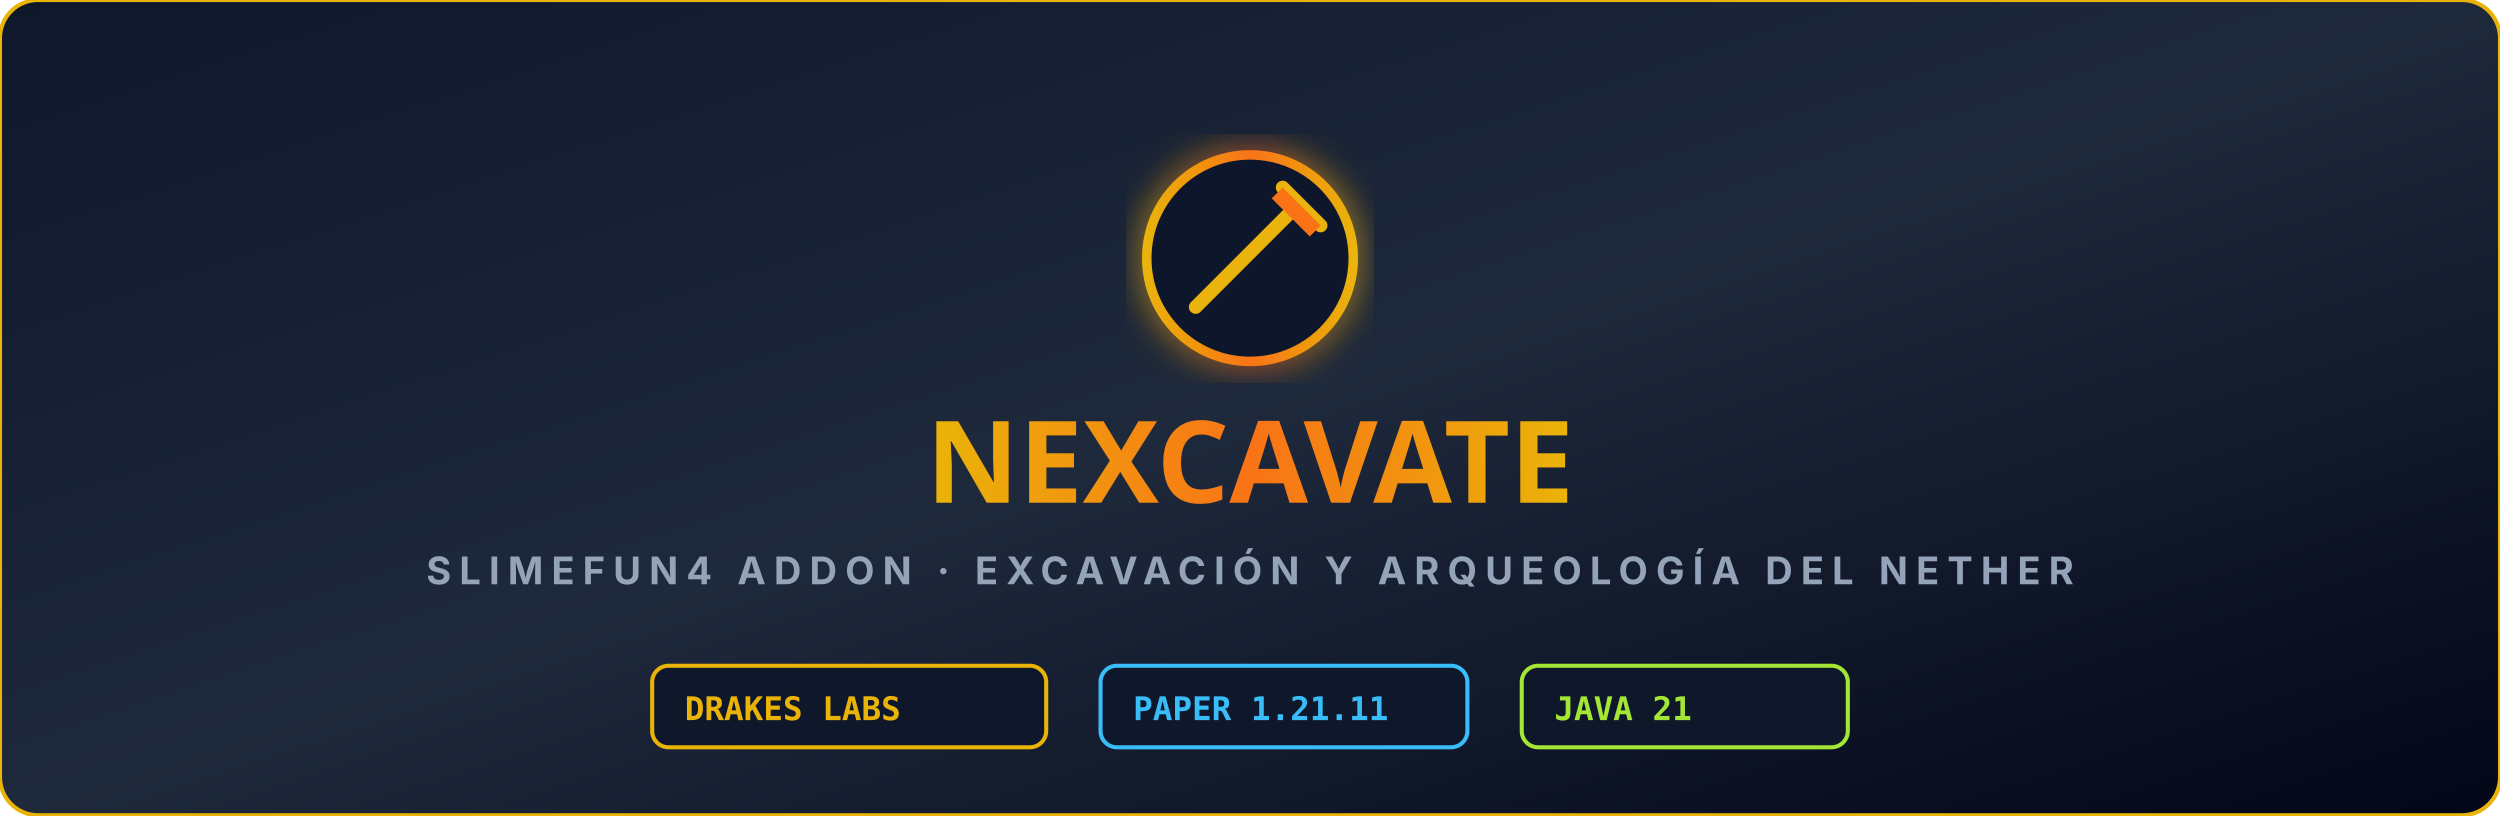
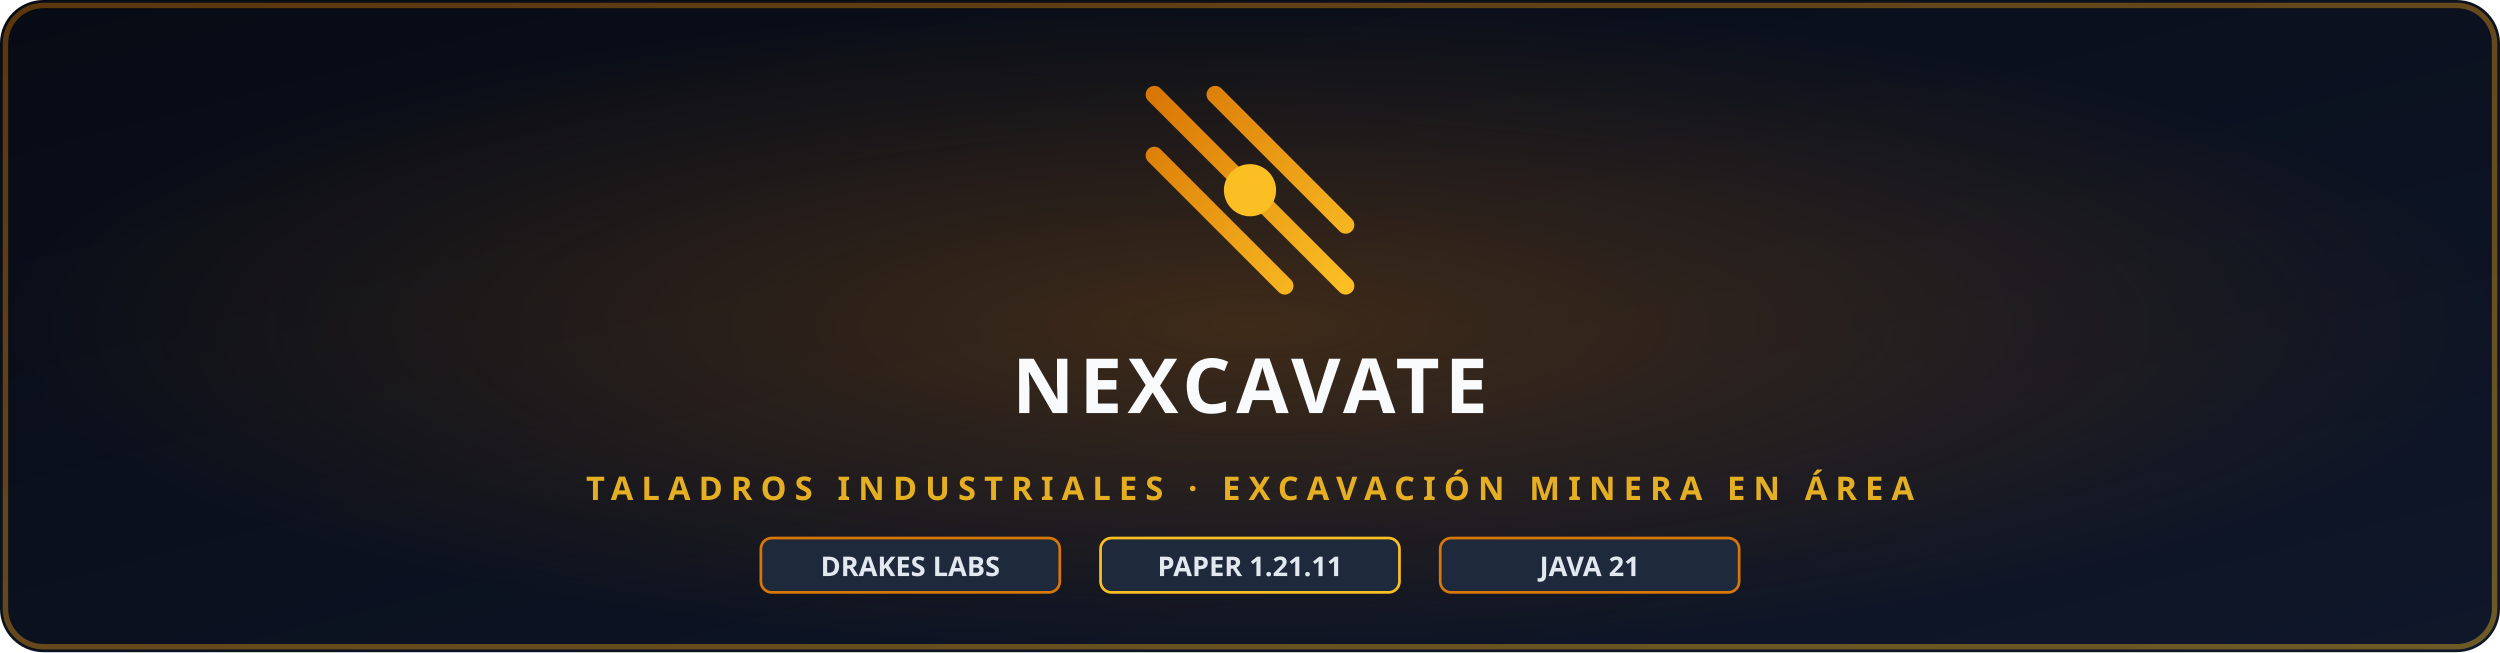
- <svg xmlns="http://www.w3.org/2000/svg" viewBox="0 0 920 300" width="920" height="300">
+ <svg xmlns="http://www.w3.org/2000/svg" viewBox="0 0 920 240" width="920" height="240" role="img" aria-label="Nexcavate Banner">
  <defs>
-     <linearGradient id="bgG" x1="0%" y1="0%" x2="100%" y2="100%">
-       <stop offset="0%" stop-color="#0F172A" />
-       <stop offset="50%" stop-color="#1E293B" />
-       <stop offset="100%" stop-color="#020617" />
+     <linearGradient id="bFondo" x1="0" y1="0" x2="1" y2="1">
+       <stop offset="0%" stop-color="#070B14" />
+       <stop offset="100%" stop-color="#0F172A" />
    </linearGradient>
-     <linearGradient id="acG" x1="0%" y1="0%" x2="100%" y2="0%">
-       <stop offset="0%" stop-color="#EAB308" />
-       <stop offset="50%" stop-color="#F97316" />
-       <stop offset="100%" stop-color="#EAB308" />
+     <linearGradient id="acG" x1="0" y1="0" x2="1" y2="1">
+       <stop offset="0%" stop-color="#D97706" />
+       <stop offset="100%" stop-color="#FBBF24" />
    </linearGradient>
-     <filter id="glowF">
-       <feGaussianBlur stdDeviation="6" result="blur" />
-       <feMerge>
-         <feMergeNode in="blur" />
-         <feMergeNode in="SourceGraphic" />
-       </feMerge>
-     </filter>
+     <radialGradient id="bHalo" cx="50%" cy="50%" r="50%">
+       <stop offset="0%" stop-color="#D97706" stop-opacity="0.25" />
+       <stop offset="100%" stop-color="#D97706" stop-opacity="0" />
+     </radialGradient>
  </defs>
-   <style>
-     @keyframes latido {
-       0%, 100% { opacity: 0.85; filter: drop-shadow(0 0 15px #EAB308b3); }
-       50%      { opacity: 1;    filter: drop-shadow(0 0 30px #F97316); }
-     }
-     .fondo  { fill: url(#bgG); }
-     .titulo { font-family: 'Outfit', 'Segoe UI', sans-serif; font-weight: 900; font-size: 42px;
-                fill: url(#acG); animation: latido 3.5s infinite ease-in-out; }
-     .sub    { font-family: 'Inter', 'Segoe UI', sans-serif; font-weight: 700; font-size: 14px;
-                fill: #94A3B8; letter-spacing: 3px; }
-     .chapa  { fill: #0F172A; stroke-width: 1.5; rx: 6px; }
-     .ctexto { font-family: 'JetBrains Mono', monospace; font-size: 12px; font-weight: 700; }
-   </style>
-   <rect class="fondo" width="920" height="300" rx="14" stroke="#EAB308" stroke-width="1.5" />
-   <g transform="translate(460, 95)" filter="url(#glowF)">
-     <g>
-       <animateTransform attributeName="transform" type="rotate" from="0 0 0" to="360 0 0" dur="24s" repeatCount="indefinite" />
-       <circle cx="0" cy="0" r="38" fill="#0F172A" stroke="url(#acG)" stroke-width="3.5" />
-       <path d="M -20 18 L 18 -20 M 12 -26 L 26 -12" stroke="#EAB308" stroke-width="5" stroke-linecap="round" />
-       <polygon points="12,-26 26,-12 22,-8 8,-22" fill="#F97316" />
-     </g>
+   <rect width="920" height="240" rx="16" fill="url(#bFondo)" />
+   <rect width="920" height="240" rx="16" fill="url(#bHalo)" />
+   <rect x="2" y="2" width="916" height="236" rx="14" fill="none" stroke="url(#acG)" stroke-width="2" opacity="0.4" />
+   <g transform="translate(460,70) scale(1.6)">
+     <path d="M-22,-22 L22,22 M-8,-22 L22,8 M-22,-8 L8,22" stroke="url(#acG)" stroke-width="4" stroke-linecap="round" />
+     <circle cx="0" cy="0" r="6" fill="#FBBF24" />
  </g>
-   <text x="460" y="185" text-anchor="middle" class="titulo">NEXCAVATE</text>
-   <text x="460" y="215" text-anchor="middle" class="sub">SLIMEFUN4 ADDON · EXCAVACIÓN Y ARQUEOLOGÍA DEL NETHER</text>
-   <g transform="translate(240, 245)">
-     <rect x="0" y="0" width="145" height="30" class="chapa" stroke="#EAB308" />
-     <text x="12" y="20" class="ctexto" fill="#EAB308">DRAKES LABS</text>
-     <rect x="165" y="0" width="135" height="30" class="chapa" stroke="#38BDF8" />
-     <text x="177" y="20" class="ctexto" fill="#38BDF8">PAPER 1.21.11</text>
-     <rect x="320" y="0" width="120" height="30" class="chapa" stroke="#A3E635" />
-     <text x="332" y="20" class="ctexto" fill="#A3E635">JAVA 21</text>
+   <text x="460" y="152" text-anchor="middle" font-family="'Segoe UI', system-ui, -apple-system, sans-serif" font-weight="900" font-size="28" fill="#F8FAFC" letter-spacing="2">
+     NEXCAVATE
+   </text>
+   <text x="460" y="184" text-anchor="middle" font-family="'Segoe UI', system-ui, -apple-system, sans-serif" font-weight="700" font-size="12" fill="#FBBF24" letter-spacing="3" opacity="0.9">
+     TALADROS INDUSTRIALES · EXCAVACIÓN MINERA EN ÁREA
+   </text>
+   <g transform="translate(460, 210)">
+     <rect x="-180" y="-12" width="110" height="20" rx="4" fill="#1E293B" stroke="#D97706" stroke-width="1" />
+     <text x="-125" y="2" text-anchor="middle" font-family="sans-serif" font-size="10" font-weight="700" fill="#E2E8F0">DRAKES LABS</text>
+     <rect x="-55" y="-12" width="110" height="20" rx="4" fill="#1E293B" stroke="#FBBF24" stroke-width="1" />
+     <text x="0" y="2" text-anchor="middle" font-family="sans-serif" font-size="10" font-weight="700" fill="#E2E8F0">PAPER 1.21.11</text>
+     <rect x="70" y="-12" width="110" height="20" rx="4" fill="#1E293B" stroke="#D97706" stroke-width="1" />
+     <text x="125" y="2" text-anchor="middle" font-family="sans-serif" font-size="10" font-weight="700" fill="#E2E8F0">JAVA 21</text>
  </g>
</svg>
